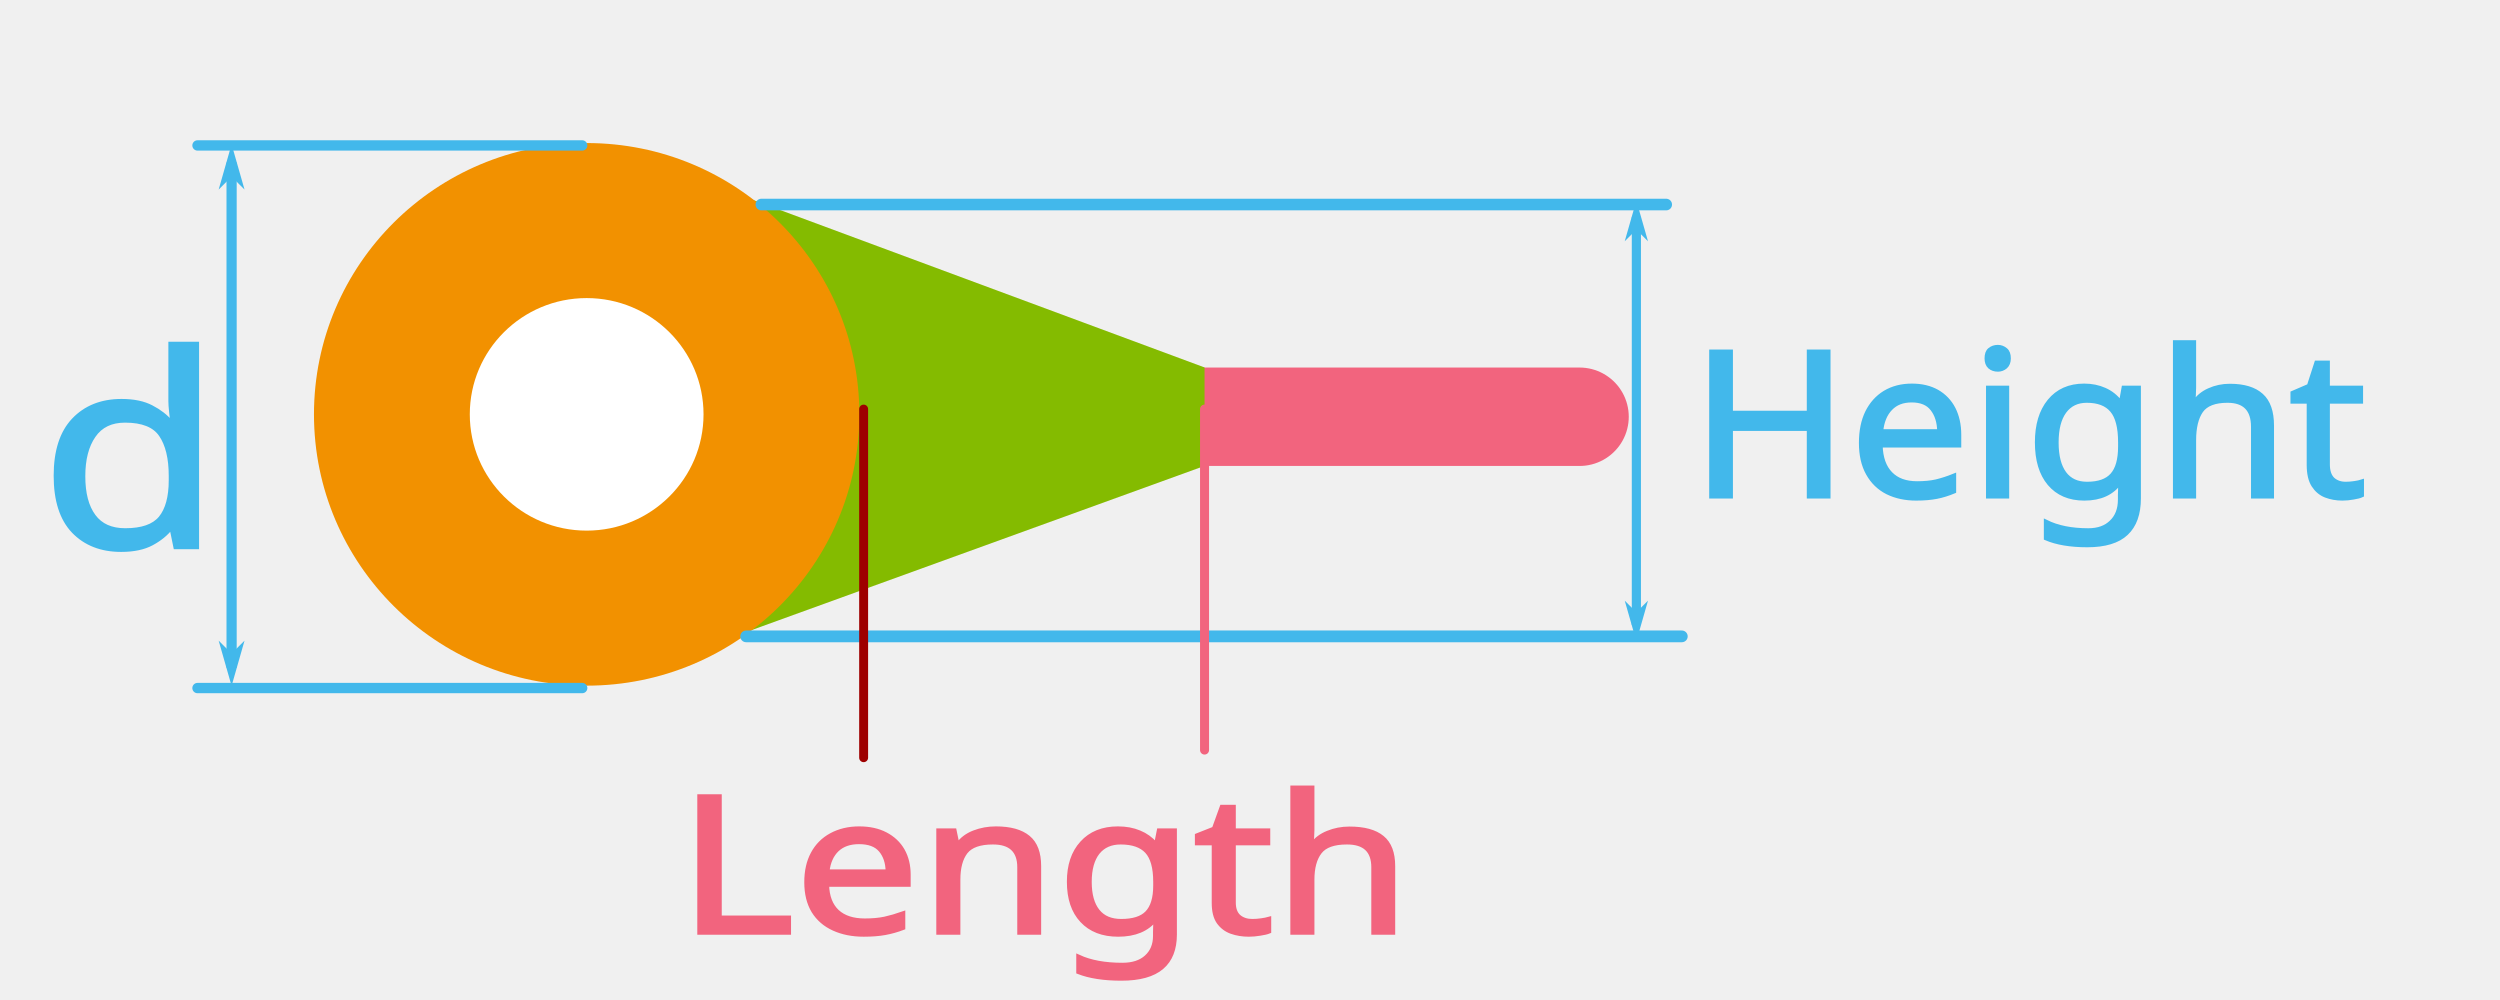
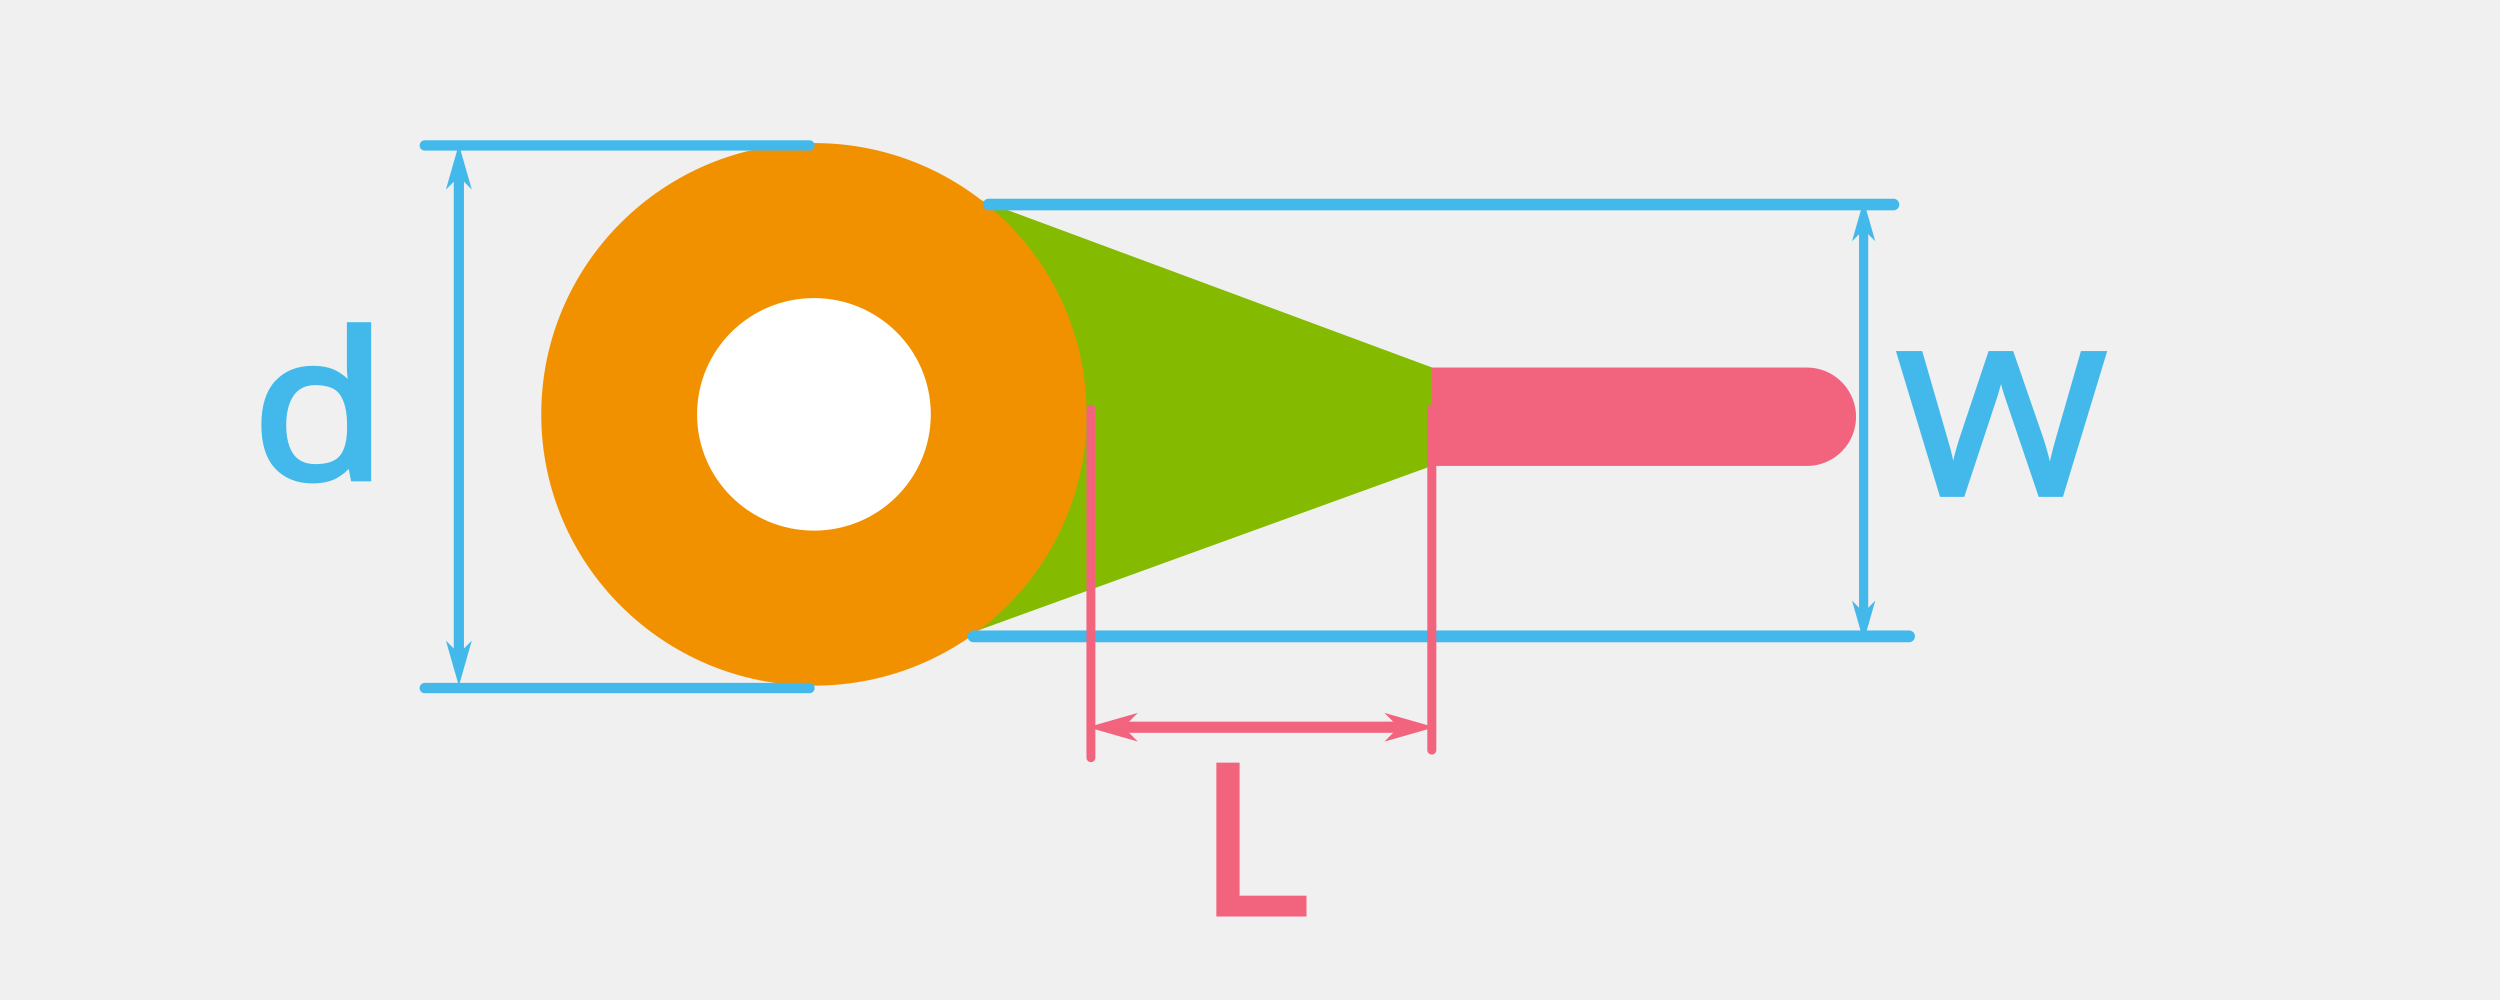
<svg xmlns="http://www.w3.org/2000/svg" id="Слой_1" data-name="Слой 1" viewBox="0 0 220 88" version="1.1" width="220" height="88">
  <defs id="defs115772">
    <marker style="overflow:visible" id="Arrow1Send" refX="0" refY="0" orient="auto">
-       <path transform="matrix(-0.2,0,0,-0.2,-1.2,0)" style="fill:#42B8EB;fill-opacity:1;fill-rule:evenodd;stroke:#42B8EB;stroke-width:1pt;stroke-opacity:1" d="M 0,0 5,-5 -12.5,0 5,5 Z" id="path863" />
+       <path transform="matrix(-0.2,0,0,-0.2,-1.2,0)" style="fill:#42b8eb;fill-opacity:1;fill-rule:evenodd;stroke:#42b8eb;stroke-width:1pt;stroke-opacity:1" d="M 0,0 5,-5 -12.5,0 5,5 Z" id="path863" />
    </marker>
    <marker style="overflow:visible" id="marker2082" refX="0" refY="0" orient="auto">
      <path transform="scale(-0.6)" d="M 8.719,4.034 -2.207,0.016 8.719,-4.002 c -1.745,2.372 -1.735,5.617 -6e-7,8.035 z" style="fill:#000000;fill-opacity:1;fill-rule:evenodd;stroke:#000000;stroke-width:0.625;stroke-linejoin:round;stroke-opacity:1" id="path2080" />
    </marker>
    <marker style="overflow:visible" id="marker1866" refX="0" refY="0" orient="auto">
      <path transform="scale(0.6)" d="M 8.719,4.034 -2.207,0.016 8.719,-4.002 c -1.745,2.372 -1.735,5.617 -6e-7,8.035 z" style="fill:#000000;fill-opacity:1;fill-rule:evenodd;stroke:#000000;stroke-width:0.625;stroke-linejoin:round;stroke-opacity:1" id="path1864" />
    </marker>
    <marker style="overflow:visible" id="Arrow1Lend" refX="0" refY="0" orient="auto">
      <path transform="matrix(-0.8,0,0,-0.8,-10,0)" style="fill:#000000;fill-opacity:1;fill-rule:evenodd;stroke:#000000;stroke-width:1pt;stroke-opacity:1" d="M 0,0 5,-5 -12.5,0 5,5 Z" id="path851" />
    </marker>
    <marker style="overflow:visible" id="Tail" refX="0" refY="0" orient="auto">
      <g transform="scale(-1.2)" id="g896" style="fill:#000000;fill-opacity:1;stroke:#000000;stroke-opacity:1">
        <path style="fill:#000000;fill-opacity:1;fill-rule:evenodd;stroke:#000000;stroke-width:0.8;stroke-linecap:round;stroke-opacity:1" d="M -3.805,-3.959 0.544,0" id="path884" />
        <path style="fill:#000000;fill-opacity:1;fill-rule:evenodd;stroke:#000000;stroke-width:0.8;stroke-linecap:round;stroke-opacity:1" d="M -1.287,-3.959 3.062,0" id="path886" />
        <path style="fill:#000000;fill-opacity:1;fill-rule:evenodd;stroke:#000000;stroke-width:0.8;stroke-linecap:round;stroke-opacity:1" d="M 1.305,-3.959 5.654,0" id="path888" />
        <path style="fill:#000000;fill-opacity:1;fill-rule:evenodd;stroke:#000000;stroke-width:0.8;stroke-linecap:round;stroke-opacity:1" d="M -3.805,4.178 0.544,0.22" id="path890" />
        <path style="fill:#000000;fill-opacity:1;fill-rule:evenodd;stroke:#000000;stroke-width:0.8;stroke-linecap:round;stroke-opacity:1" d="M -1.287,4.178 3.062,0.22" id="path892" />
        <path style="fill:#000000;fill-opacity:1;fill-rule:evenodd;stroke:#000000;stroke-width:0.8;stroke-linecap:round;stroke-opacity:1" d="M 1.305,4.178 5.654,0.22" id="path894" />
      </g>
    </marker>
    <marker style="overflow:visible" id="Arrow2Mend" refX="0" refY="0" orient="auto">
      <path transform="scale(-0.6)" d="M 8.719,4.034 -2.207,0.016 8.719,-4.002 c -1.745,2.372 -1.735,5.617 -6e-7,8.035 z" style="fill:#000000;fill-opacity:1;fill-rule:evenodd;stroke:#000000;stroke-width:0.625;stroke-linejoin:round;stroke-opacity:1" id="path875" />
    </marker>
    <marker style="overflow:visible" id="Arrow2Sstart" refX="0" refY="0" orient="auto">
      <path transform="matrix(0.3,0,0,0.3,-0.69,0)" d="M 8.719,4.034 -2.207,0.016 8.719,-4.002 c -1.745,2.372 -1.735,5.617 -6e-7,8.035 z" style="fill:#000000;fill-opacity:1;fill-rule:evenodd;stroke:#000000;stroke-width:0.625;stroke-linejoin:round;stroke-opacity:1" id="path878" />
    </marker>
    <marker style="overflow:visible" id="Arrow1Sstart" refX="0" refY="0" orient="auto">
-       <path transform="matrix(0.2,0,0,0.2,1.2,0)" style="fill:#42B8EB;fill-opacity:1;fill-rule:evenodd;stroke:#42B8EB;stroke-width:1pt;stroke-opacity:1" d="M 0,0 5,-5 -12.5,0 5,5 Z" id="path860" />
+       <path transform="matrix(0.2,0,0,0.2,1.2,0)" style="fill:#42b8eb;fill-opacity:1;fill-rule:evenodd;stroke:#42b8eb;stroke-width:1pt;stroke-opacity:1" d="M 0,0 5,-5 -12.5,0 5,5 Z" id="path860" />
    </marker>
    <marker style="overflow:visible" id="Arrow1Mstart" refX="0" refY="0" orient="auto">
      <path transform="matrix(0.4,0,0,0.4,4,0)" style="fill:#000000;fill-opacity:1;fill-rule:evenodd;stroke:#000000;stroke-width:1pt;stroke-opacity:1" d="M 0,0 5,-5 -12.5,0 5,5 Z" id="path854" />
    </marker>
    <marker style="overflow:visible" id="Arrow1Lstart" refX="0" refY="0" orient="auto">
      <path transform="matrix(0.8,0,0,0.8,10,0)" style="fill:#000000;fill-opacity:1;fill-rule:evenodd;stroke:#000000;stroke-width:1pt;stroke-opacity:1" d="M 0,0 5,-5 -12.5,0 5,5 Z" id="path848" />
    </marker>
    <style id="style115770">.cls-1{fill:#f29100;}.cls-2{fill:#b9b9b9;}</style>
    <marker style="overflow:visible" id="Arrow1Sstart-8" refX="0" refY="0" orient="auto">
-       <path transform="matrix(0.2,0,0,0.2,1.2,0)" style="fill:#42B8EB;fill-opacity:1;fill-rule:evenodd;stroke:#42B8EB;stroke-width:1pt;stroke-opacity:1" d="M 0,0 5,-5 -12.5,0 5,5 Z" id="path860-9" />
+       <path transform="matrix(0.2,0,0,0.2,1.2,0)" style="fill:#42b8eb;fill-opacity:1;fill-rule:evenodd;stroke:#42b8eb;stroke-width:1pt;stroke-opacity:1" d="M 0,0 5,-5 -12.5,0 5,5 Z" id="path860-9" />
    </marker>
    <marker style="overflow:visible" id="Arrow1Send-0" refX="0" refY="0" orient="auto">
-       <path transform="matrix(-0.2,0,0,-0.2,-1.2,0)" style="fill:#42B8EB;fill-opacity:1;fill-rule:evenodd;stroke:#42B8EB;stroke-width:1pt;stroke-opacity:1" d="M 0,0 5,-5 -12.5,0 5,5 Z" id="path863-8" />
+       <path transform="matrix(-0.2,0,0,-0.2,-1.2,0)" style="fill:#42b8eb;fill-opacity:1;fill-rule:evenodd;stroke:#42b8eb;stroke-width:1pt;stroke-opacity:1" d="M 0,0 5,-5 -12.5,0 5,5 Z" id="path863-8" />
+     </marker>
+     <marker style="overflow:visible" id="marker15697" refX="0" refY="0" orient="auto-start-reverse" markerWidth="4.499" markerHeight="2.571" viewBox="0 0 8.75 5" preserveAspectRatio="xMidYMid">
+       <path style="fill:context-stroke;fill-rule:evenodd;stroke:none" d="M 0,0 5,-5 -12.5,0 5,5 Z" id="path15695" transform="scale(-0.5)" />
+     </marker>
+     <marker style="overflow:visible" id="marker13751" refX="0" refY="0" orient="auto-start-reverse" markerWidth="4.499" markerHeight="2.571" viewBox="0 0 8.75 5" preserveAspectRatio="xMidYMid">
+       <path style="fill:context-stroke;fill-rule:evenodd;stroke:none" d="M 0,0 5,-5 -12.5,0 5,5 Z" id="path13749" transform="scale(-0.5)" />
    </marker>
  </defs>
-   <path style="fill:#F2647E;fill-opacity:1;stroke:#F2647E;stroke-width:8.662px;stroke-linecap:round;stroke-linejoin:miter;stroke-opacity:1" d="m 95,36.674 h 44" id="path2800" />
-   <path style="fill:#84bb00;fill-opacity:1;stroke:#000000;stroke-width:0;stroke-linecap:butt;stroke-linejoin:miter;stroke-miterlimit:4;stroke-dasharray:none;stroke-opacity:1" d="m 66,17.5 40,14.835 V 41 L 66,55.5" id="path15" />
-   <g id="g13" transform="matrix(3.428131,0,0,3.410699,10.48863,-4.465497)">
+   <path style="fill:#a10000;fill-opacity:1;stroke:#f2647e;stroke-width:8.662px;stroke-linecap:round;stroke-linejoin:miter;stroke-opacity:1" d="m 115,36.674 h 44" id="path2800" />
+   <path style="fill:#84bb00;fill-opacity:1;stroke:#000000;stroke-width:0;stroke-linecap:butt;stroke-linejoin:miter;stroke-miterlimit:4;stroke-dasharray:none;stroke-opacity:1" d="m 86,17.5 40,14.835 V 41 L 86,55.5" id="path15" />
+   <g id="g13" transform="matrix(3.428131,0,0,3.410699,30.48863,-4.465497)">
    <circle class="cls-1" cx="12" cy="12" r="7" id="circle115776" />
    <circle class="cls-2" cx="12" cy="12" id="circle115778" style="fill:#ffffff;fill-opacity:1;stroke-width:1" r="3" />
  </g>
-   <path style="fill:#0000cb;fill-opacity:1;stroke:#42B8EB;stroke-width:0.91;stroke-linecap:round;stroke-linejoin:miter;stroke-miterlimit:3;stroke-dasharray:none;stroke-opacity:1" d="M 51.233,12.799 H 17.38 v 0" id="path842" />
-   <path style="fill:none;stroke:#42B8EB;stroke-width:0.91;stroke-linecap:round;stroke-linejoin:miter;stroke-miterlimit:4;stroke-dasharray:none;stroke-opacity:1" d="M 51.233,60.549 H 17.38" id="path844" />
-   <path style="fill:none;stroke:#42B8EB;stroke-width:0.897;stroke-linecap:butt;stroke-linejoin:miter;stroke-miterlimit:4;stroke-dasharray:none;stroke-opacity:1;marker-start:url(#Arrow1Sstart);marker-end:url(#Arrow1Send)" d="M 20.38,14.299 V 58.76" id="path2066" />
-   <text xml:space="preserve" style="font-size:24.788px;line-height:1.25;font-family:sans-serif;letter-spacing:0px;word-spacing:0px;fill:#42B8EB;fill-opacity:1;stroke:#42B8EB;stroke-width:0.381;stroke-miterlimit:4;stroke-dasharray:none;stroke-opacity:1" x="3.32" y="50.655" id="text2758" transform="scale(1.052052,0.9505234)">
-     <tspan id="tspan2756" x="3.32" y="50.655" style="font-size:24.788px;fill:#42B8EB;fill-opacity:1;stroke:#42B8EB;stroke-width:0.381;stroke-miterlimit:4;stroke-dasharray:none;stroke-opacity:1">d</tspan>
+   <path style="fill:#0000cb;fill-opacity:1;stroke:#42b8eb;stroke-width:0.91;stroke-linecap:round;stroke-linejoin:miter;stroke-miterlimit:3;stroke-dasharray:none;stroke-opacity:1" d="M 71.233,12.799 H 37.38 v 0" id="path842" />
+   <path style="fill:none;stroke:#42b8eb;stroke-width:0.91;stroke-linecap:round;stroke-linejoin:miter;stroke-miterlimit:4;stroke-dasharray:none;stroke-opacity:1" d="M 71.233,60.549 H 37.38" id="path844" />
+   <path style="fill:none;stroke:#42b8eb;stroke-width:0.897;stroke-linecap:butt;stroke-linejoin:miter;stroke-miterlimit:4;stroke-dasharray:none;stroke-opacity:1;marker-start:url(#Arrow1Sstart);marker-end:url(#Arrow1Send)" d="M 40.38,14.299 V 58.76" id="path2066" />
+   <path style="fill:none;stroke:#42b8eb;stroke-width:1.024;stroke-linecap:round;stroke-linejoin:miter;stroke-miterlimit:3;stroke-dasharray:none;stroke-opacity:1" d="M 166.626,18 C 140.084,18 113.542,18 87,18" id="path842-2" />
+   <path style="fill:#42b8eb;fill-opacity:1;stroke:#42b8eb;stroke-width:1.033;stroke-linecap:round;stroke-linejoin:miter;stroke-miterlimit:3;stroke-dasharray:none;stroke-opacity:1" d="M 168,56 H 85.66 v 0" id="path842-2-5" />
+   <path style="fill:none;stroke:#f2647e;stroke-width:0.786;stroke-linecap:round;stroke-linejoin:miter;stroke-miterlimit:4;stroke-dasharray:none;stroke-opacity:1" d="m 96,36 v 30.678 0" id="path2810" />
+   <path style="fill:none;stroke:#f2647e;stroke-width:0.795;stroke-linecap:round;stroke-linejoin:miter;stroke-miterlimit:4;stroke-dasharray:none;stroke-opacity:1" d="M 126,36 V 66.004" id="path2812" />
+   <path style="fill:none;stroke:#42b8eb;stroke-width:0.806;stroke-linecap:butt;stroke-linejoin:miter;stroke-miterlimit:4;stroke-dasharray:none;stroke-opacity:1;marker-start:url(#Arrow1Sstart-8);marker-end:url(#Arrow1Send-0)" d="M 164,19.089 V 55" id="path2066-3" />
+   <text xml:space="preserve" style="font-size:18.748px;line-height:1.25;font-family:sans-serif;letter-spacing:0px;word-spacing:0px;fill:#42b8eb;fill-opacity:1;stroke:#42b8eb;stroke-width:0.384;stroke-linecap:round;stroke-miterlimit:4;stroke-dasharray:none;stroke-opacity:1" x="156.196" y="46.525" id="text2804" transform="scale(1.068365,0.9360098)">
+     <tspan id="tspan2802" x="156.196" y="46.525" style="font-style:normal;font-variant:normal;font-weight:normal;font-stretch:normal;font-size:18.667px;font-family:sans-serif;-inkscape-font-specification:'sans-serif, Normal';font-variant-ligatures:normal;font-variant-caps:normal;font-variant-numeric:normal;font-variant-east-asian:normal;fill:#42b8eb;fill-opacity:1;stroke:#42b8eb;stroke-width:0.384;stroke-linecap:round;stroke-miterlimit:4;stroke-dasharray:none;stroke-opacity:1">W</tspan>
  </text>
-   <path style="fill:none;stroke:#42B8EB;stroke-width:1.024;stroke-linecap:round;stroke-linejoin:miter;stroke-miterlimit:3;stroke-dasharray:none;stroke-opacity:1" d="M 146.626,18 C 120.084,18 93.542,18 67,18" id="path842-2" />
-   <path style="fill:#42B8EB;fill-opacity:1;stroke:#42B8EB;stroke-width:1.033;stroke-linecap:round;stroke-linejoin:miter;stroke-miterlimit:3;stroke-dasharray:none;stroke-opacity:1" d="M 148,56 H 65.66 v 0" id="path842-2-5" />
-   <text xml:space="preserve" style="font-size:18.339px;line-height:1.25;font-family:sans-serif;letter-spacing:0px;word-spacing:0px;fill:#42B8EB;fill-opacity:1;stroke:#42B8EB;stroke-width:0.376;stroke-linecap:round;stroke-miterlimit:4;stroke-dasharray:none;stroke-opacity:1" x="144.814" y="44.881" id="text2804" transform="scale(1.027349,0.973379)">
-     <tspan id="tspan2802" x="144.814" y="44.881" style="font-size:18.339px;fill:#42B8EB;fill-opacity:1;stroke:#42B8EB;stroke-width:0.376;stroke-linecap:round;stroke-miterlimit:4;stroke-dasharray:none;stroke-opacity:1">Height</tspan>
+   <text xml:space="preserve" style="font-size:17.234px;line-height:1.25;font-family:sans-serif;letter-spacing:0px;word-spacing:0px;fill:#f2647e;fill-opacity:1;stroke:#f2647e;stroke-width:0.353;stroke-miterlimit:4;stroke-dasharray:none;stroke-opacity:1" x="104.315" y="81.303" id="text2808" transform="scale(1.010258,0.9898466)">
+     <tspan id="tspan2806" x="104.315" y="81.303" style="font-style:normal;font-variant:normal;font-weight:normal;font-stretch:normal;font-size:18.667px;font-family:sans-serif;-inkscape-font-specification:'sans-serif, Normal';font-variant-ligatures:normal;font-variant-caps:normal;font-variant-numeric:normal;font-variant-east-asian:normal;fill:#f2647e;fill-opacity:1;stroke:#f2647e;stroke-width:0.353;stroke-miterlimit:4;stroke-dasharray:none;stroke-opacity:1">L</tspan>
  </text>
-   <text xml:space="preserve" style="font-size:18.134px;line-height:1.25;font-family:sans-serif;letter-spacing:0px;word-spacing:0px;fill:#F2647E;fill-opacity:1;stroke:#F2647E;stroke-width:0.372;stroke-miterlimit:4;stroke-dasharray:none;stroke-opacity:1" x="55.345" y="88.485" id="text2808" transform="scale(1.077966,0.9276731)">
-     <tspan id="tspan2806" x="55.345" y="88.485" style="font-size:18.134px;fill:#F2647E;fill-opacity:1;stroke:#F2647E;stroke-width:0.372;stroke-miterlimit:4;stroke-dasharray:none;stroke-opacity:1">Length</tspan>
+   <path style="fill:#a10000;fill-opacity:1;stroke:#f2647e;stroke-width:0.983;stroke-linecap:butt;stroke-linejoin:miter;stroke-miterlimit:4;stroke-dasharray:none;stroke-opacity:1;marker-start:url(#marker15697);marker-end:url(#marker13751)" d="M 98.868,63.996 H 123.087" id="path550-0" />
+   <text xml:space="preserve" style="font-size:26.714px;line-height:1.25;font-family:sans-serif;letter-spacing:0px;word-spacing:0px;fill:#42b8eb;fill-opacity:1;stroke:#42b8eb;stroke-width:0.41;stroke-miterlimit:4;stroke-dasharray:none;stroke-opacity:1" x="21.244" y="43.944" id="text2758" transform="scale(1.042274,0.9594402)">
+     <tspan id="tspan2756" x="21.244" y="43.944" style="font-style:normal;font-variant:normal;font-weight:normal;font-stretch:normal;font-size:18.667px;font-family:'Snell Roundhand';-inkscape-font-specification:'Snell Roundhand, Normal';font-variant-ligatures:normal;font-variant-caps:normal;font-variant-numeric:normal;font-variant-east-asian:normal;fill:#42b8eb;fill-opacity:1;stroke:#42b8eb;stroke-width:0.41;stroke-miterlimit:4;stroke-dasharray:none;stroke-opacity:1">d</tspan>
  </text>
-   <path style="fill:none;stroke:#9e0000;stroke-width:0.786;stroke-linecap:round;stroke-linejoin:miter;stroke-miterlimit:4;stroke-dasharray:none;stroke-opacity:1" d="m 76,36 v 30.678 0" id="path2810" />
-   <path style="fill:none;stroke:#F2647E;stroke-width:0.795;stroke-linecap:round;stroke-linejoin:miter;stroke-miterlimit:4;stroke-dasharray:none;stroke-opacity:1" d="M 106,36 V 66.004" id="path2812" />
-   <path style="fill:none;stroke:#42B8EB;stroke-width:0.806;stroke-linecap:butt;stroke-linejoin:miter;stroke-miterlimit:4;stroke-dasharray:none;stroke-opacity:1;marker-start:url(#Arrow1Sstart-8);marker-end:url(#Arrow1Send-0)" d="M 144,19.089 V 55" id="path2066-3" />
</svg>
